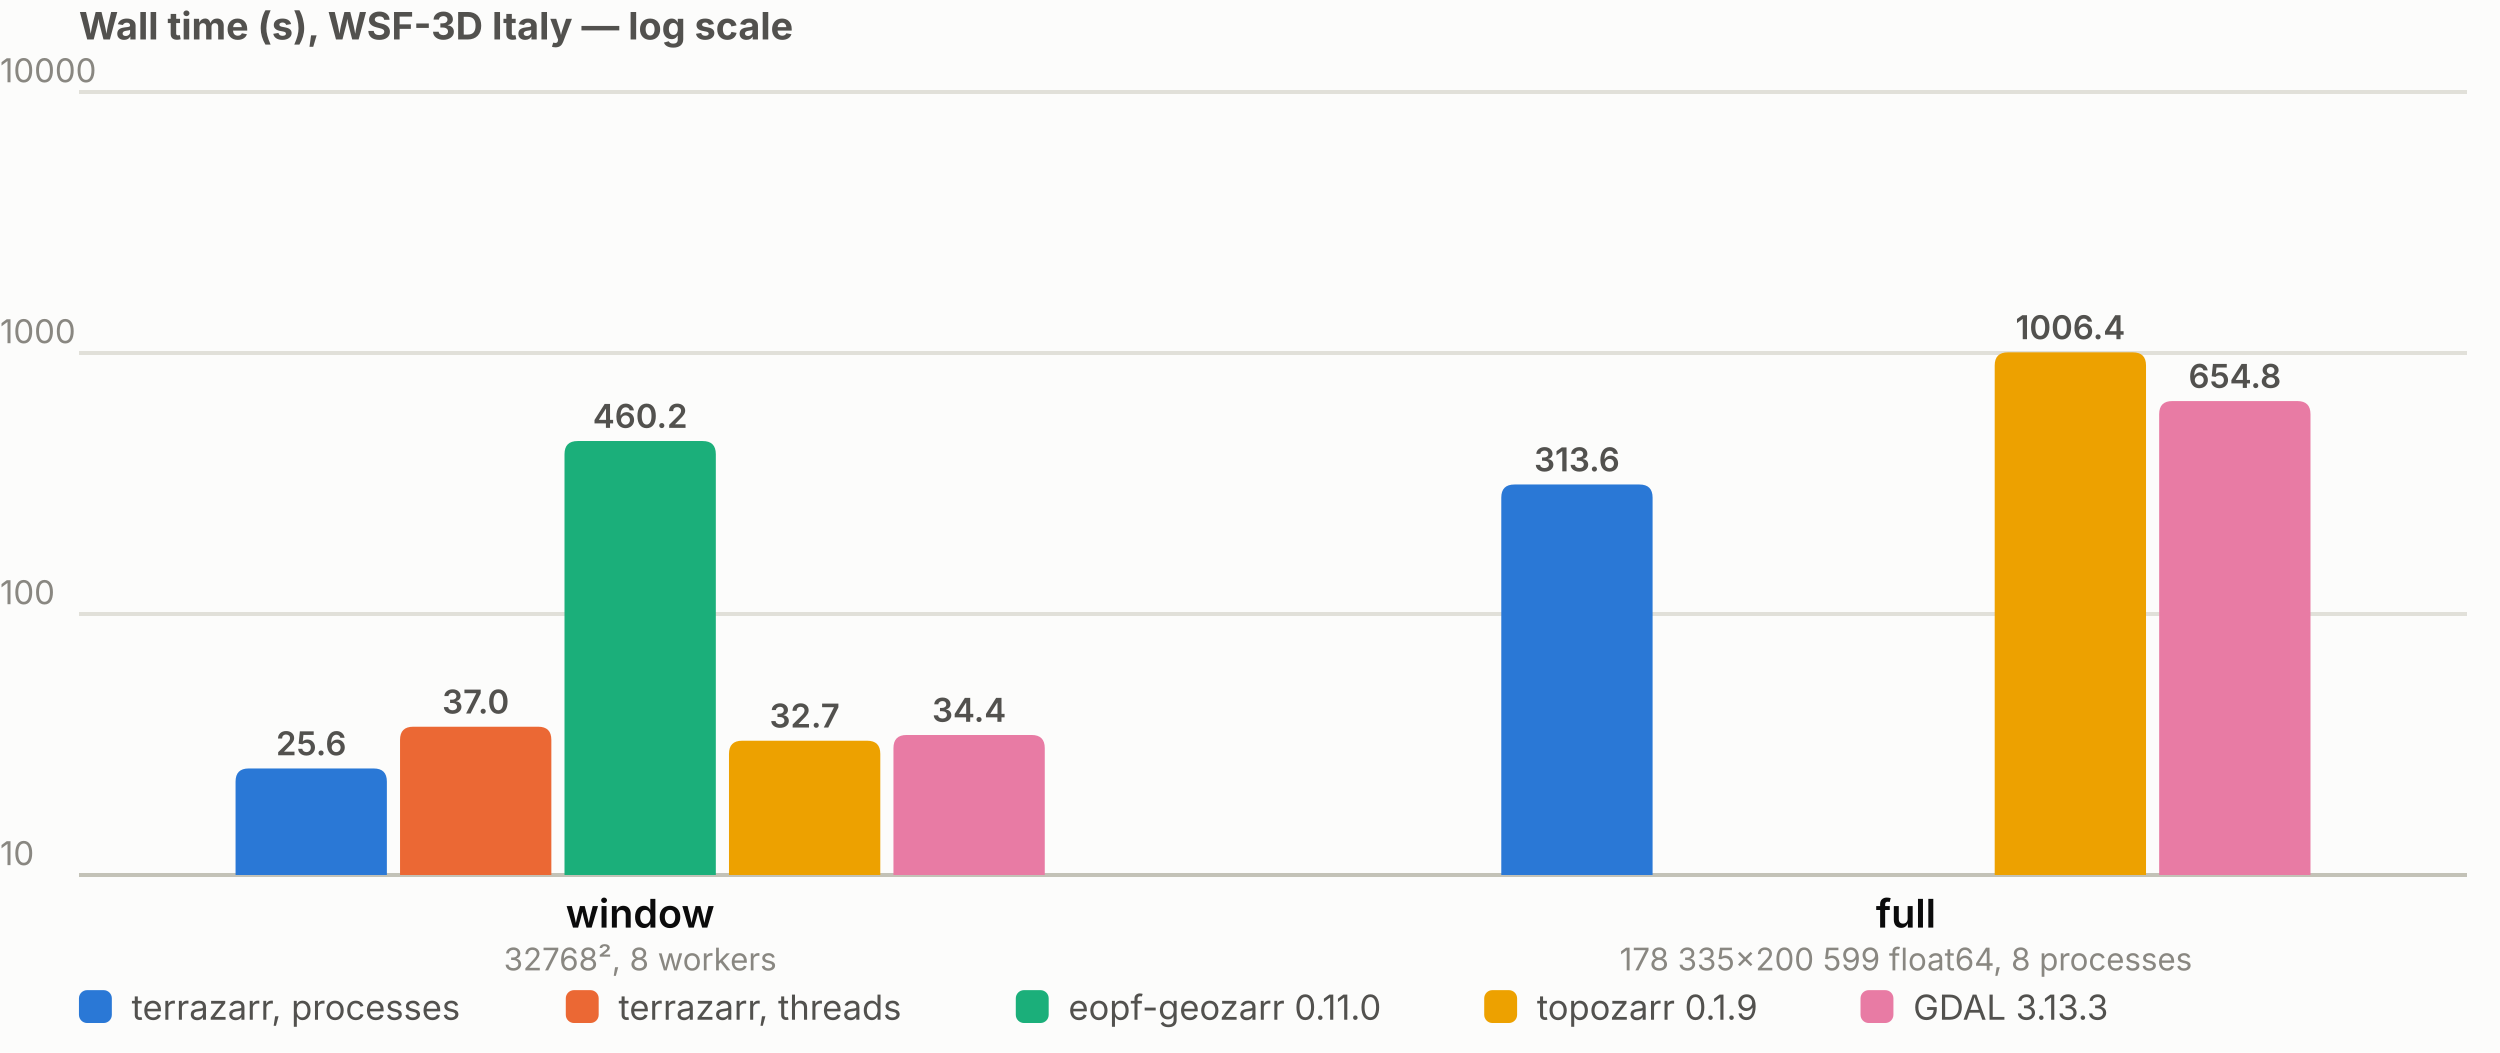
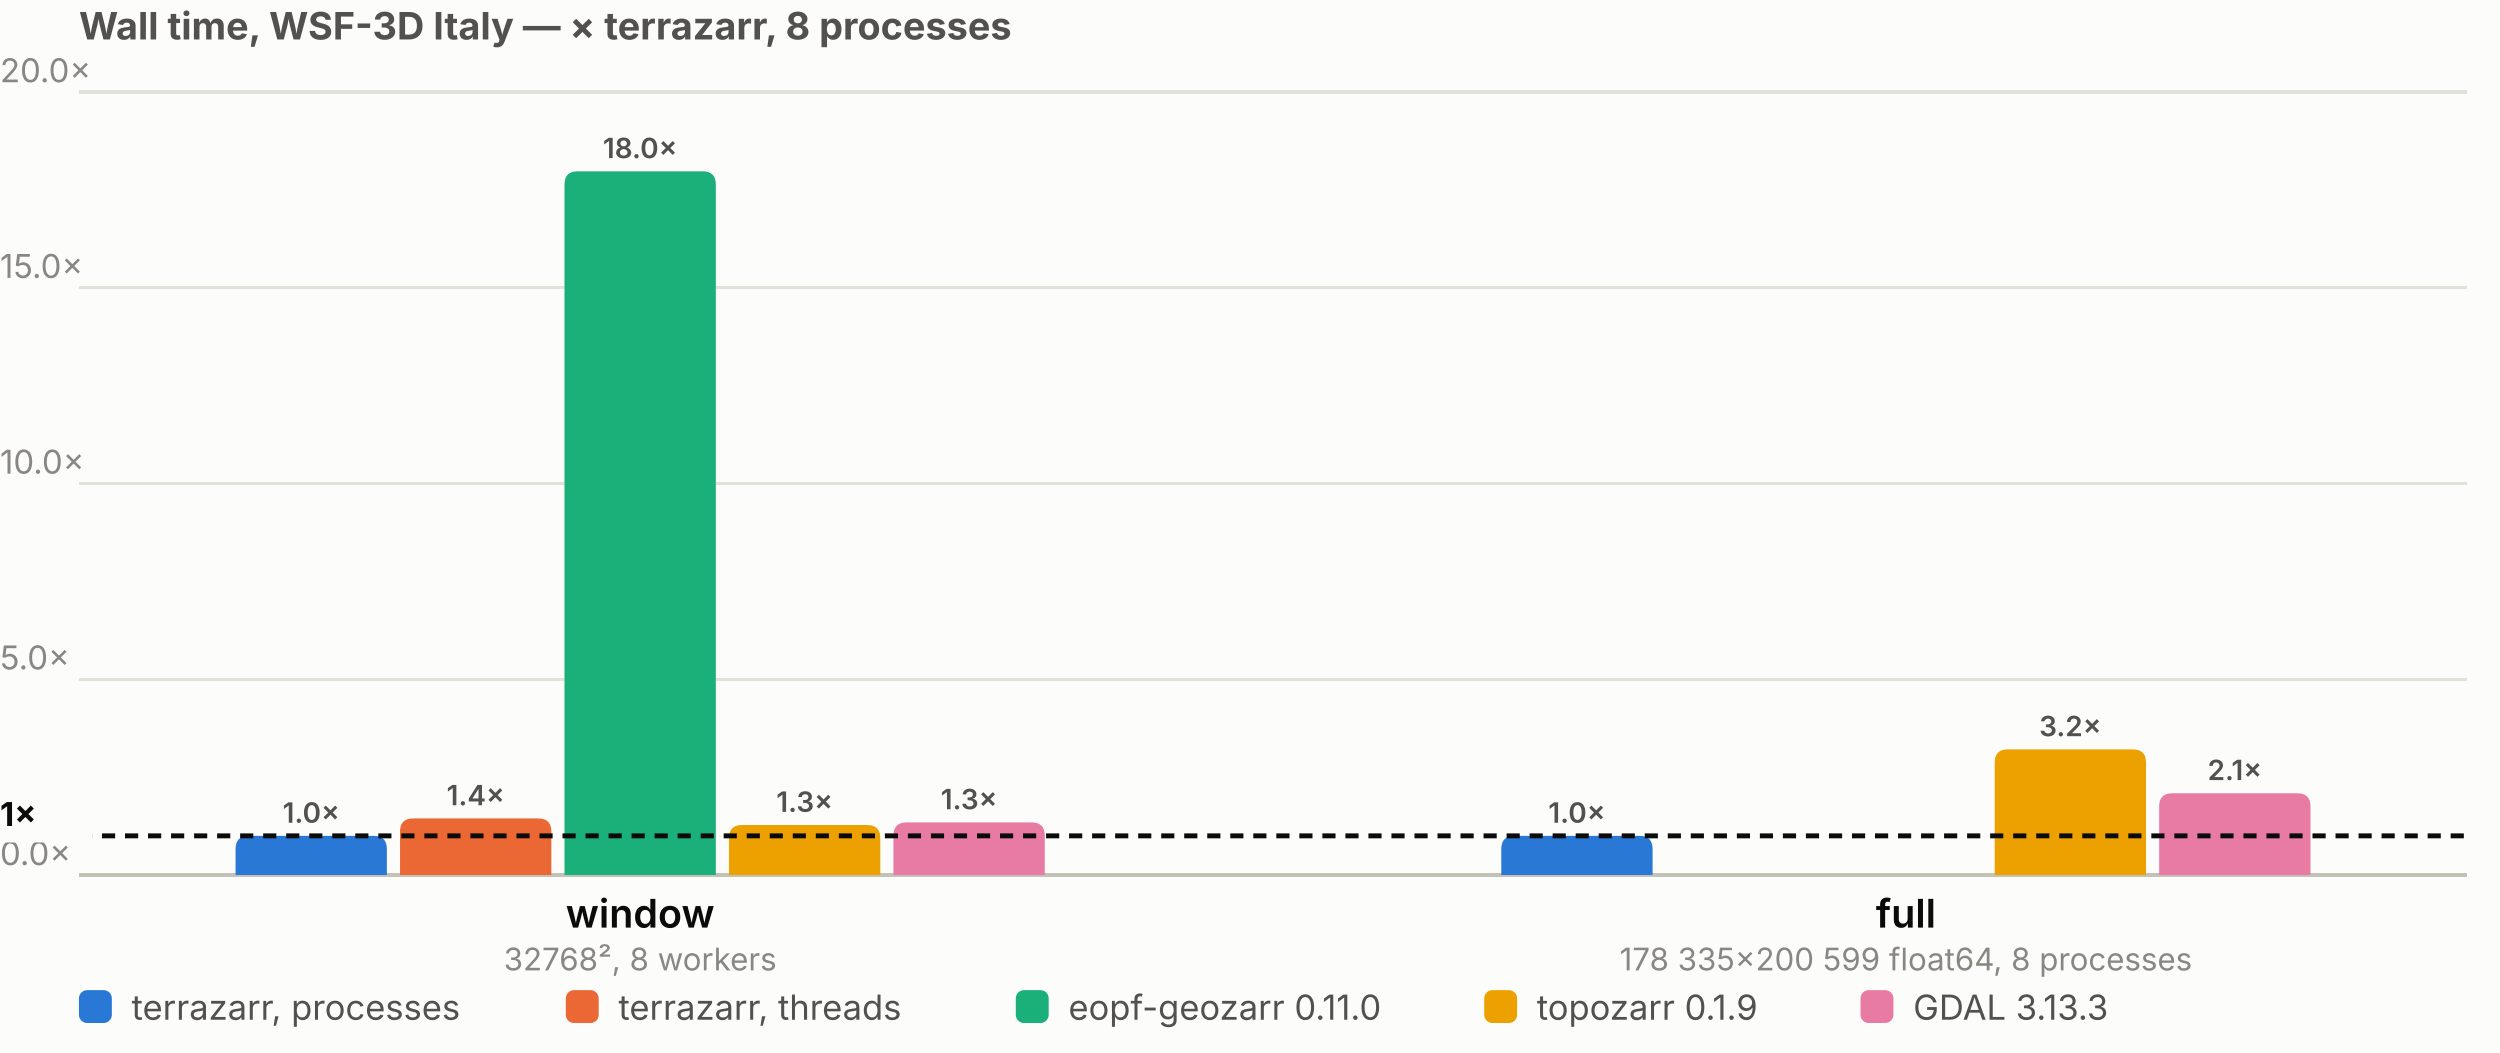
- <svg xmlns="http://www.w3.org/2000/svg" viewBox="0 0 760 320" font-family="system-ui, -apple-system, Segoe UI, sans-serif" role="img" aria-label="Wall time (s), WSF-3D Italy — log scale by writer and dataset">
+ <svg xmlns="http://www.w3.org/2000/svg" viewBox="0 0 760 320" font-family="system-ui, -apple-system, Segoe UI, sans-serif" role="img" aria-label="Wall time, WSF-3D Italy — × terrazarr, 8 processes by writer and dataset">
  <rect x="0" y="0" width="760" height="320" fill="#fcfcfb" />
-   <text x="24" y="12" font-size="11.5" font-weight="700" fill="#52514e">Wall time (s), WSF-3D Italy — log scale</text>
+   <text x="24" y="12" font-size="11.5" font-weight="700" fill="#52514e">Wall time, WSF-3D Italy — × terrazarr, 8 processes</text>
  <line x1="24" x2="750" y1="266.00" y2="266.00" stroke="#c3c2b7" stroke-width="1" shape-rendering="crispEdges" />
-   <text x="0" y="263.00" font-size="10" fill="#898781">10</text>
-   <line x1="24" x2="750" y1="186.67" y2="186.67" stroke="#e1e0d9" stroke-width="1" shape-rendering="crispEdges" />
-   <text x="0" y="183.67" font-size="10" fill="#898781">100</text>
-   <line x1="24" x2="750" y1="107.33" y2="107.33" stroke="#e1e0d9" stroke-width="1" shape-rendering="crispEdges" />
-   <text x="0" y="104.33" font-size="10" fill="#898781">1000</text>
+   <text x="0" y="263.00" font-size="10" fill="#898781">0.0×</text>
+   <line x1="24" x2="750" y1="206.50" y2="206.50" stroke="#e1e0d9" stroke-width="1" shape-rendering="crispEdges" />
+   <text x="0" y="203.50" font-size="10" fill="#898781">5.0×</text>
+   <line x1="24" x2="750" y1="147.00" y2="147.00" stroke="#e1e0d9" stroke-width="1" shape-rendering="crispEdges" />
+   <text x="0" y="144.00" font-size="10" fill="#898781">10.0×</text>
+   <line x1="24" x2="750" y1="87.50" y2="87.50" stroke="#e1e0d9" stroke-width="1" shape-rendering="crispEdges" />
+   <text x="0" y="84.50" font-size="10" fill="#898781">15.0×</text>
  <line x1="24" x2="750" y1="28.00" y2="28.00" stroke="#e1e0d9" stroke-width="1" shape-rendering="crispEdges" />
-   <text x="0" y="25.00" font-size="10" fill="#898781">10000</text>
-   <path d="M71.61,266.0 L71.61,237.613 Q71.61,233.613 75.61,233.613 L113.61,233.613 Q117.61,233.613 117.61,237.613 L117.61,266.0 Z" fill="#2a78d6" />
-   <text x="94.61" y="229.61" font-size="10" text-anchor="middle" fill="#52514e" font-weight="600">25.6</text>
-   <path d="M121.61,266.0 L121.61,224.923 Q121.61,220.923 125.61,220.923 L163.61,220.923 Q167.61,220.923 167.61,224.923 L167.61,266.0 Z" fill="#eb6834" />
-   <text x="144.61" y="216.92" font-size="10" text-anchor="middle" fill="#52514e" font-weight="600">37.0</text>
-   <path d="M171.61,266.0 L171.61,138.073 Q171.61,134.073 175.61,134.073 L213.61,134.073 Q217.61,134.073 217.61,138.073 L217.61,266.0 Z" fill="#1baf7a" />
-   <text x="194.61" y="130.07" font-size="10" text-anchor="middle" fill="#52514e" font-weight="600">460.2</text>
-   <path d="M221.61,266.0 L221.61,229.179 Q221.61,225.179 225.61,225.179 L263.61,225.179 Q267.61,225.179 267.61,229.179 L267.61,266.0 Z" fill="#eda100" />
-   <text x="244.61" y="221.18" font-size="10" text-anchor="middle" fill="#52514e" font-weight="600">32.7</text>
-   <path d="M271.61,266.0 L271.61,227.433 Q271.61,223.433 275.61,223.433 L313.61,223.433 Q317.61,223.433 317.61,227.433 L317.61,266.0 Z" fill="#e87ba4" />
-   <text x="294.61" y="219.43" font-size="10" text-anchor="middle" fill="#52514e" font-weight="600">34.4</text>
+   <text x="0" y="25.00" font-size="10" fill="#898781">20.0×</text>
+   <path d="M71.61,266.0 L71.61,258.1 Q71.61,254.1 75.61,254.1 L113.61,254.1 Q117.61,254.1 117.61,258.1 L117.61,266.0 Z" fill="#2a78d6" />
+   <text x="94.61" y="250.10" font-size="8.5" text-anchor="middle" fill="#52514e" font-weight="600">1.0×</text>
+   <path d="M121.61,266.0 L121.61,252.801 Q121.61,248.801 125.61,248.801 L163.61,248.801 Q167.61,248.801 167.61,252.801 L167.61,266.0 Z" fill="#eb6834" />
+   <text x="144.61" y="244.80" font-size="8.5" text-anchor="middle" fill="#52514e" font-weight="600">1.4×</text>
+   <path d="M171.61,266.0 L171.61,56.079 Q171.61,52.079 175.61,52.079 L213.61,52.079 Q217.61,52.079 217.61,56.079 L217.61,266.0 Z" fill="#1baf7a" />
+   <text x="194.61" y="48.08" font-size="8.5" text-anchor="middle" fill="#52514e" font-weight="600">18.0×</text>
+   <path d="M221.61,266.0 L221.61,254.8 Q221.61,250.8 225.61,250.8 L263.61,250.8 Q267.61,250.8 267.61,254.8 L267.61,266.0 Z" fill="#eda100" />
+   <text x="244.61" y="246.80" font-size="8.5" text-anchor="middle" fill="#52514e" font-weight="600">1.3×</text>
+   <path d="M271.61,266.0 L271.61,254.009 Q271.61,250.009 275.61,250.009 L313.61,250.009 Q317.61,250.009 317.61,254.009 L317.61,266.0 Z" fill="#e87ba4" />
+   <text x="294.61" y="246.01" font-size="8.5" text-anchor="middle" fill="#52514e" font-weight="600">1.3×</text>
  <text x="194.61" y="282.00" font-size="12" text-anchor="middle" fill="#0b0b0b" font-weight="600">window</text>
  <text x="194.61" y="295.00" font-size="9.5" text-anchor="middle" fill="#898781">32768², 8 workers</text>
-   <path d="M456.39,266.0 L456.39,151.287 Q456.39,147.287 460.39,147.287 L498.39,147.287 Q502.39,147.287 502.39,151.287 L502.39,266.0 Z" fill="#2a78d6" />
-   <text x="479.39" y="143.29" font-size="10" text-anchor="middle" fill="#52514e" font-weight="600">313.6</text>
-   <path d="M606.39,266.0 L606.39,111.114 Q606.39,107.114 610.39,107.114 L648.39,107.114 Q652.39,107.114 652.39,111.114 L652.39,266.0 Z" fill="#eda100" />
-   <text x="629.39" y="103.11" font-size="10" text-anchor="middle" fill="#52514e" font-weight="600">1006.4</text>
-   <path d="M656.39,266.0 L656.39,125.922 Q656.39,121.922 660.39,121.922 L698.39,121.922 Q702.39,121.922 702.39,125.922 L702.39,266.0 Z" fill="#e87ba4" />
-   <text x="679.39" y="117.92" font-size="10" text-anchor="middle" fill="#52514e" font-weight="600">654.8</text>
+   <path d="M456.39,266.0 L456.39,258.1 Q456.39,254.1 460.39,254.1 L498.39,254.1 Q502.39,254.1 502.39,258.1 L502.39,266.0 Z" fill="#2a78d6" />
+   <text x="479.39" y="250.10" font-size="8.5" text-anchor="middle" fill="#52514e" font-weight="600">1.0×</text>
+   <path d="M606.39,266.0 L606.39,231.811 Q606.39,227.811 610.39,227.811 L648.39,227.811 Q652.39,227.811 652.39,231.811 L652.39,266.0 Z" fill="#eda100" />
+   <text x="629.39" y="223.81" font-size="8.5" text-anchor="middle" fill="#52514e" font-weight="600">3.2×</text>
+   <path d="M656.39,266.0 L656.39,245.153 Q656.39,241.153 660.39,241.153 L698.39,241.153 Q702.39,241.153 702.39,245.153 L702.39,266.0 Z" fill="#e87ba4" />
+   <text x="679.39" y="237.15" font-size="8.5" text-anchor="middle" fill="#52514e" font-weight="600">2.1×</text>
  <text x="579.39" y="282.00" font-size="12" text-anchor="middle" fill="#0b0b0b" font-weight="600">full</text>
  <text x="579.39" y="295.00" font-size="9.5" text-anchor="middle" fill="#898781">178 335×200 599 float64, 8 processes</text>
+   <line x1="24" x2="750" y1="254.10" y2="254.10" stroke="#0b0b0b" stroke-width="1.5" stroke-dasharray="4,3" />
+   <rect x="0" y="242.10" width="28" height="14" fill="#fcfcfb" />
+   <text x="0" y="251.10" font-size="10" font-weight="700" fill="#0b0b0b">1×</text>
  <rect x="24.0" y="301.0" width="10" height="10" rx="2.5" fill="#2a78d6" />
  <text x="40.0" y="310.0" font-size="10.5" fill="#52514e">terrazarr, processes</text>
  <rect x="172.0" y="301.0" width="10" height="10" rx="2.5" fill="#eb6834" />
  <text x="188.0" y="310.0" font-size="10.5" fill="#52514e">terrazarr, threads</text>
  <rect x="308.8" y="301.0" width="10" height="10" rx="2.5" fill="#1baf7a" />
  <text x="324.8" y="310.0" font-size="10.5" fill="#52514e">eopf-geozarr 0.11.0</text>
  <rect x="451.2" y="301.0" width="10" height="10" rx="2.5" fill="#eda100" />
  <text x="467.2" y="310.0" font-size="10.5" fill="#52514e">topozarr 0.1.9</text>
  <rect x="565.6" y="301.0" width="10" height="10" rx="2.5" fill="#e87ba4" />
  <text x="581.6" y="310.0" font-size="10.5" fill="#52514e">GDAL 3.13.3</text>
</svg>
